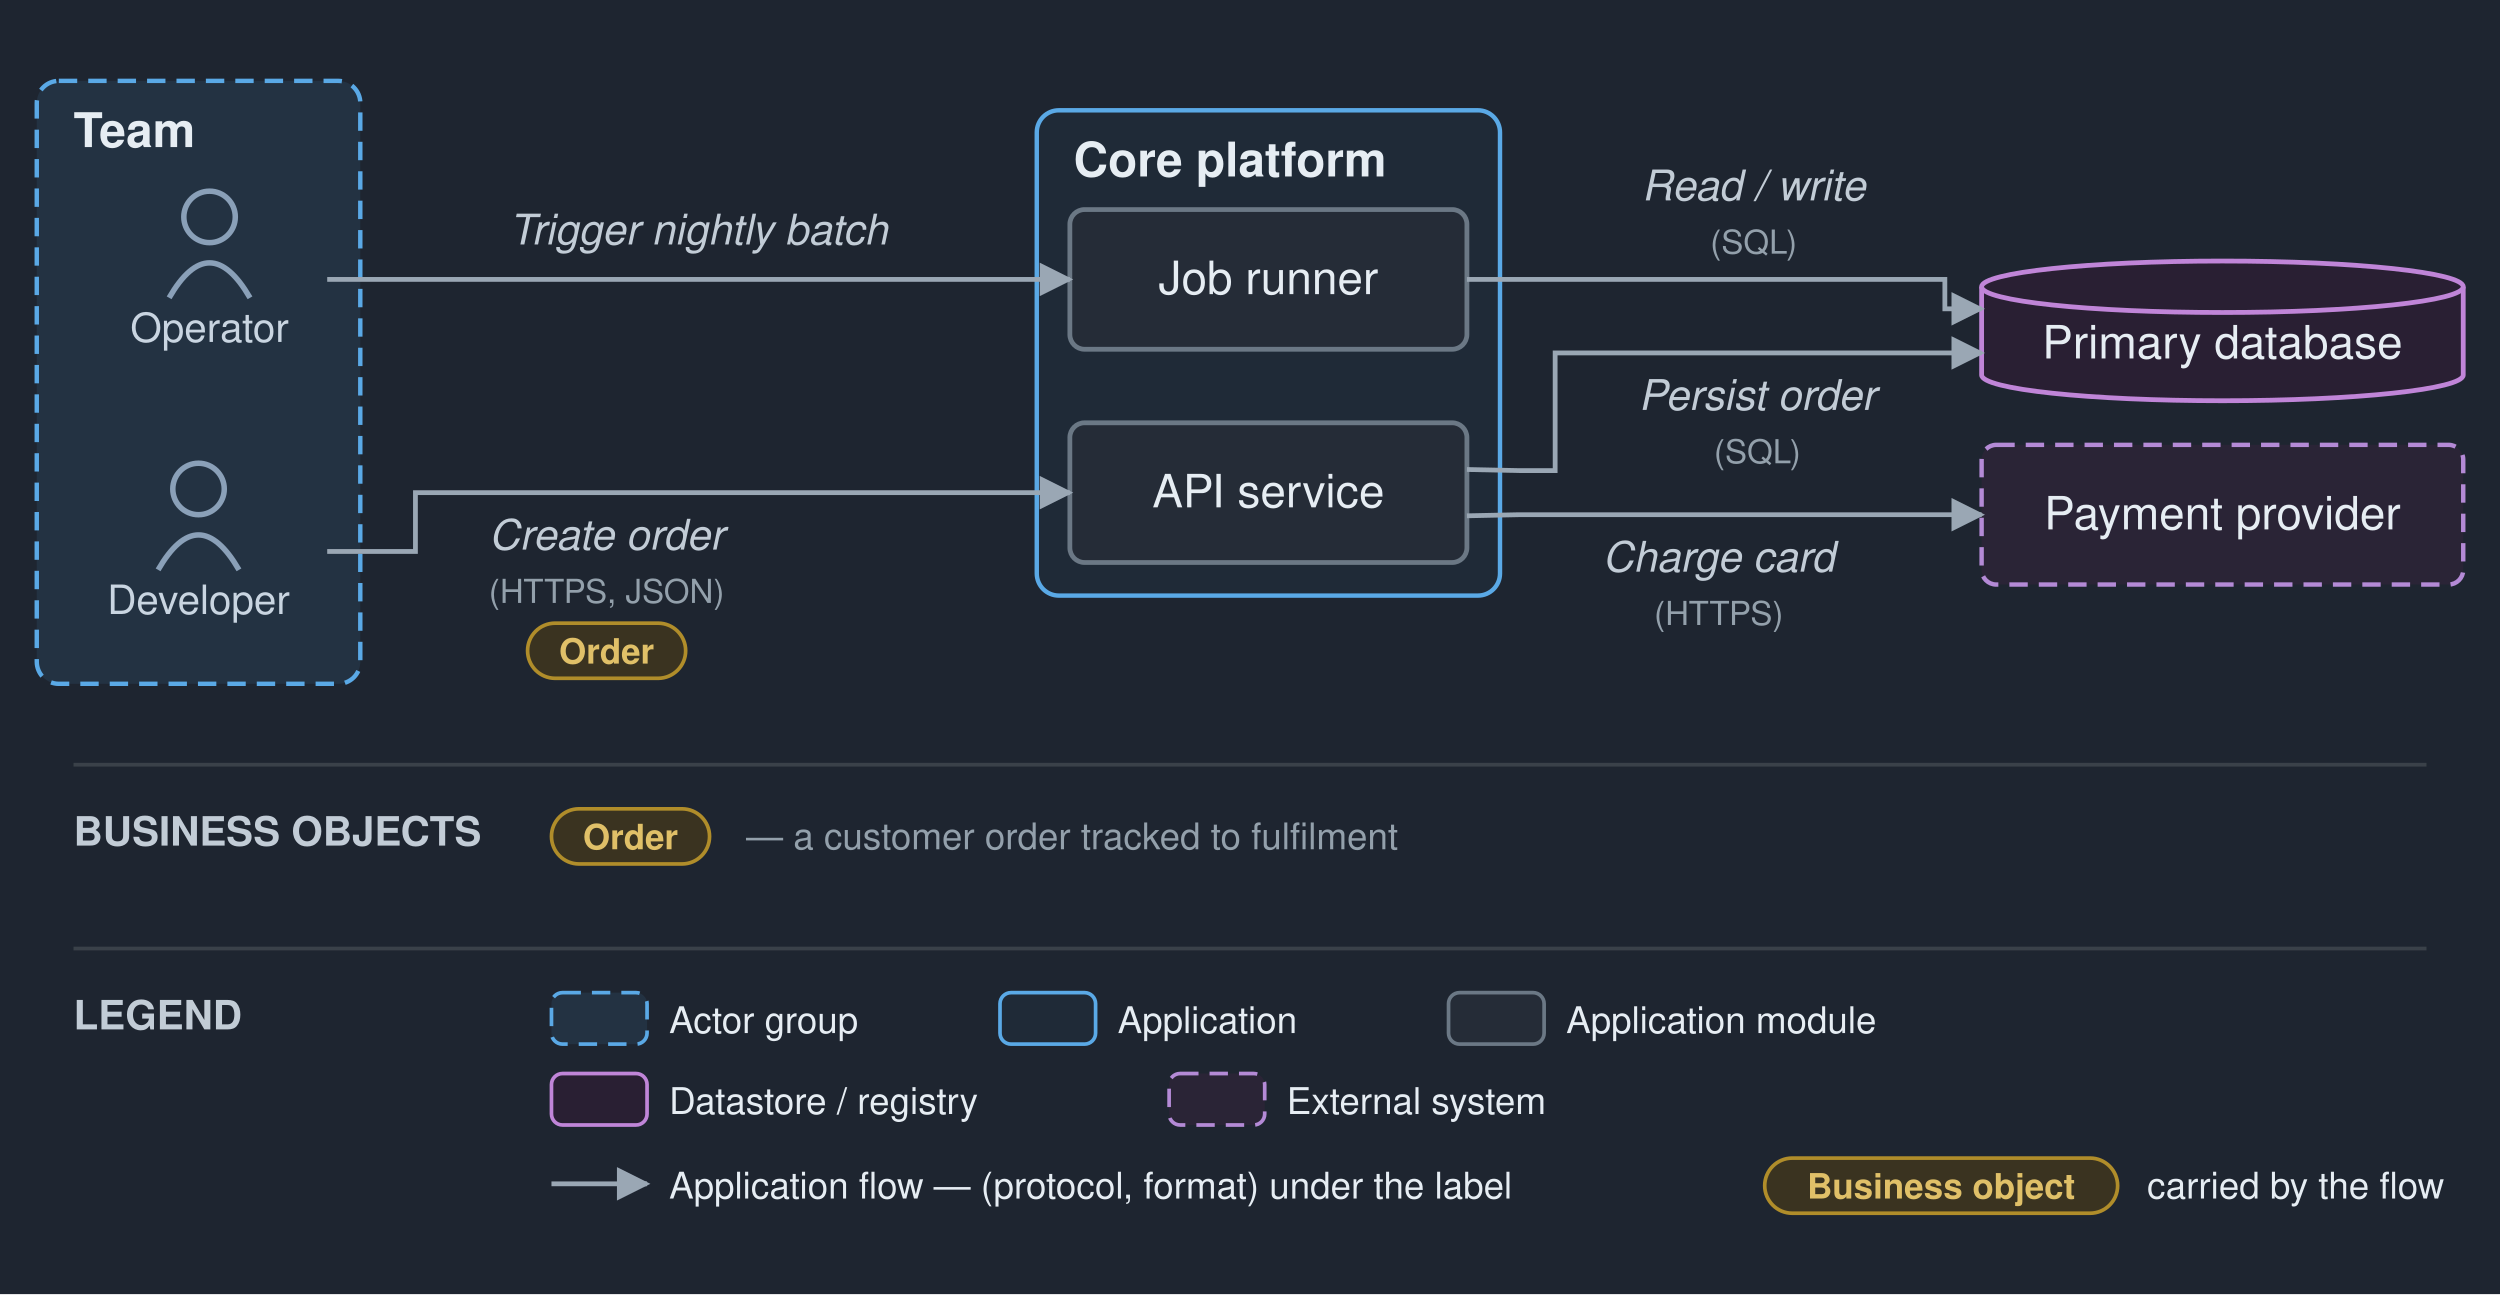
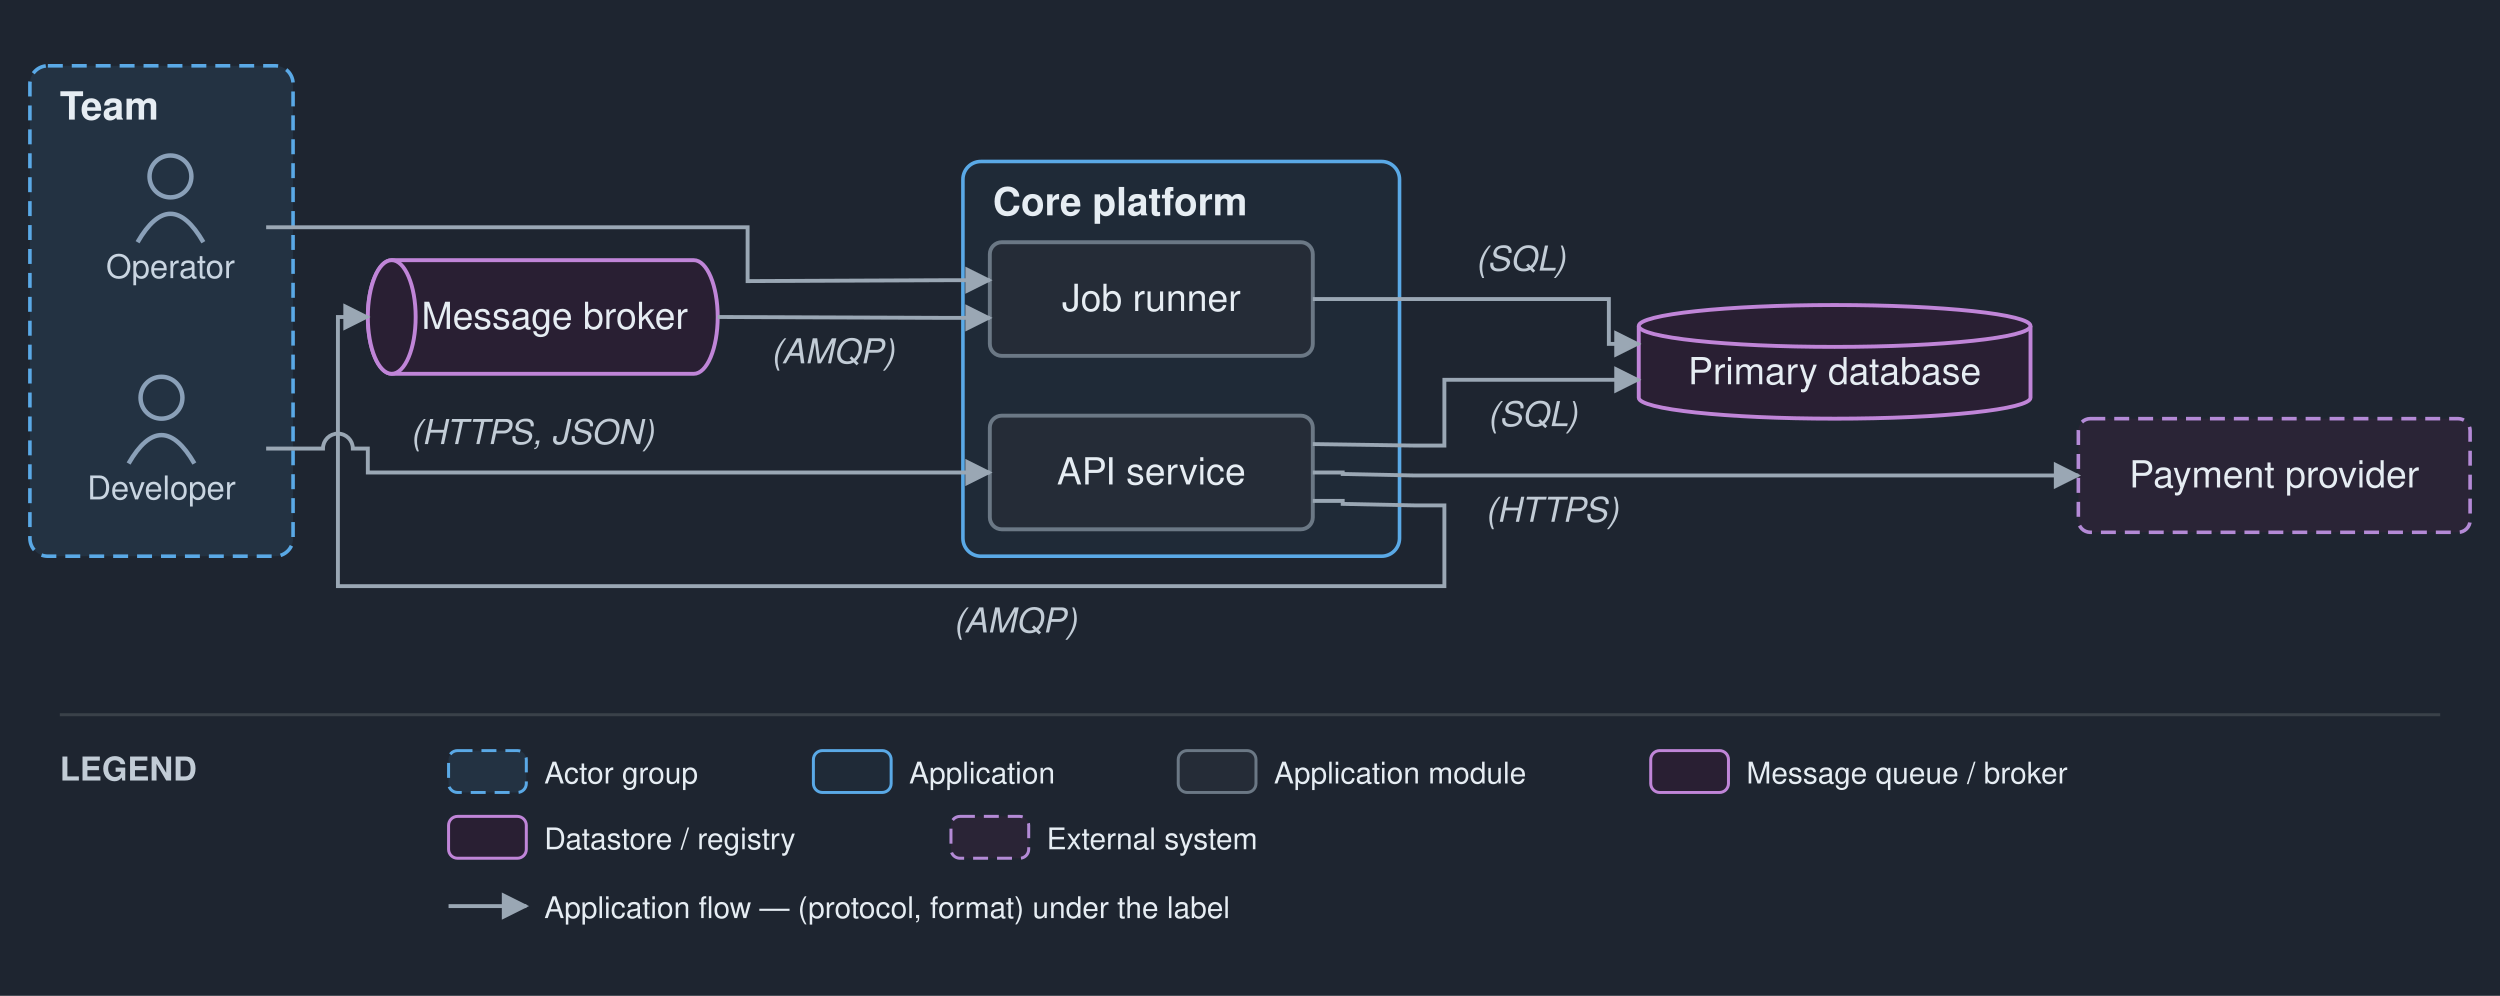
- <svg xmlns="http://www.w3.org/2000/svg" viewBox="0 0 680 352" font-family="Helvetica,Arial,sans-serif">
+ <svg xmlns="http://www.w3.org/2000/svg" viewBox="0 0 836 333" font-family="Helvetica,Arial,sans-serif">
  <defs>
    <marker id="arr" viewBox="0 0 10 10" refX="9" refY="5" markerWidth="7" markerHeight="7" orient="auto-start-reverse">
      <path d="M0,0 L10,5 L0,10 z" fill="#9aa7b4" />
    </marker>
  </defs>
-   <rect width="680" height="352" fill="#1e2530" />
+   <rect width="836" height="333" fill="#1e2530" />
  <rect x="10" y="22" width="88" height="164" rx="6" fill="#233242" stroke="#5aa9e6" stroke-width="1.2" stroke-dasharray="5 3" />
  <text x="20" y="40" font-size="13" font-weight="bold" fill="#e6edf3">Team</text>
-   <rect x="282" y="30" width="126" height="132" rx="6" fill="#1f2a37" stroke="#5aa9e6" stroke-width="1.2" />
-   <text x="292" y="48" font-size="13" font-weight="bold" fill="#e6edf3">Core platform</text>
+   <rect x="322" y="54" width="146" height="132" rx="6" fill="#1f2a37" stroke="#5aa9e6" stroke-width="1.2" />
+   <text x="332" y="72" font-size="13" font-weight="bold" fill="#e6edf3">Core platform</text>
  <circle cx="54" cy="133" r="7" fill="none" stroke="#8aa0b8" stroke-width="1.5" />
  <path d="M 43 155 q 11 -19 22 0" fill="none" stroke="#8aa0b8" stroke-width="1.5" />
  <text x="54" y="167" font-size="11" text-anchor="middle" fill="#c9d5e1">Developer</text>
  <circle cx="57" cy="59" r="7" fill="none" stroke="#8aa0b8" stroke-width="1.5" />
  <path d="M 46 81 q 11 -19 22 0" fill="none" stroke="#8aa0b8" stroke-width="1.5" />
  <text x="57" y="93" font-size="11" text-anchor="middle" fill="#c9d5e1">Operator</text>
-   <rect x="291" y="115" width="108" height="38" rx="4" fill="#252c37" stroke="#6b7885" stroke-width="1.3" />
-   <text x="345" y="138" font-size="12.5" text-anchor="middle" fill="#e6edf3">API service</text>
-   <rect x="291" y="57" width="108" height="38" rx="4" fill="#252c37" stroke="#6b7885" stroke-width="1.3" />
-   <text x="345" y="80" font-size="12.5" text-anchor="middle" fill="#e6edf3">Job runner</text>
-   <path d="M 539 78 v 24 a 65.5 7 0 0 0 131 0 v -24" fill="#291f33" stroke="#c085d8" stroke-width="1.3" />
-   <ellipse cx="604.5" cy="78" rx="65.5" ry="7" fill="#291f33" stroke="#c085d8" stroke-width="1.3" />
-   <text x="604.5" y="97.5" font-size="12.5" text-anchor="middle" fill="#e6edf3">Primary database</text>
-   <rect x="539" y="121" width="131" height="38" rx="4" fill="#2a2436" stroke="#b48ad6" stroke-width="1.2" stroke-dasharray="5 3" />
-   <text x="604.5" y="144" font-size="12.5" text-anchor="middle" fill="#e6edf3">Payment provider</text>
-   <path d="M 89 150 L 113 150 L 113 134 L 291 134" fill="none" stroke="#9aa7b4" stroke-width="1.3" marker-end="url(#arr)" />
-   <text x="165" y="149.5" font-size="11.5" text-anchor="middle" fill="#c2ccd6" font-style="italic" stroke="#1e2530" stroke-width="2.5" paint-order="stroke" stroke-linejoin="round">Create order</text>
-   <text x="165" y="164" font-size="9" text-anchor="middle" fill="#93a0ab" stroke="#1e2530" stroke-width="2.5" paint-order="stroke" stroke-linejoin="round">(HTTPS, JSON)</text>
-   <rect x="143.5" y="169.5" width="43" height="15" rx="7.5" fill="#3a3320" stroke="#b08d2a" stroke-width="1" />
-   <text x="165" y="180.5" font-size="9.5" text-anchor="middle" fill="#e0c068" font-weight="bold">Order</text>
-   <path d="M 399 127.7 L 413 128 L 423 128 L 423 96 L 539 96" fill="none" stroke="#9aa7b4" stroke-width="1.3" marker-end="url(#arr)" />
-   <text x="478" y="111.5" font-size="11.5" text-anchor="middle" fill="#c2ccd6" font-style="italic" stroke="#1e2530" stroke-width="2.5" paint-order="stroke" stroke-linejoin="round">Persist order</text>
-   <text x="478" y="126" font-size="9" text-anchor="middle" fill="#93a0ab" stroke="#1e2530" stroke-width="2.5" paint-order="stroke" stroke-linejoin="round">(SQL)</text>
-   <path d="M 399 140.3 L 413 140 L 539 140" fill="none" stroke="#9aa7b4" stroke-width="1.3" marker-end="url(#arr)" />
-   <text x="467.5" y="155.5" font-size="11.5" text-anchor="middle" fill="#c2ccd6" font-style="italic" stroke="#1e2530" stroke-width="2.5" paint-order="stroke" stroke-linejoin="round">Charge card</text>
-   <text x="467.5" y="170" font-size="9" text-anchor="middle" fill="#93a0ab" stroke="#1e2530" stroke-width="2.5" paint-order="stroke" stroke-linejoin="round">(HTTPS)</text>
-   <path d="M 89 76 L 291 76" fill="none" stroke="#9aa7b4" stroke-width="1.3" marker-end="url(#arr)" />
-   <text x="190" y="66.5" font-size="11.5" text-anchor="middle" fill="#c2ccd6" font-style="italic" stroke="#1e2530" stroke-width="2.5" paint-order="stroke" stroke-linejoin="round">Trigger nightly batch</text>
-   <path d="M 399 76 L 529 76 L 529 84 L 539 84" fill="none" stroke="#9aa7b4" stroke-width="1.3" marker-end="url(#arr)" />
-   <text x="477" y="54.5" font-size="11.5" text-anchor="middle" fill="#c2ccd6" font-style="italic" stroke="#1e2530" stroke-width="2.5" paint-order="stroke" stroke-linejoin="round">Read / write</text>
-   <text x="477" y="69" font-size="9" text-anchor="middle" fill="#93a0ab" stroke="#1e2530" stroke-width="2.5" paint-order="stroke" stroke-linejoin="round">(SQL)</text>
-   <line x1="20" y1="208" x2="660" y2="208" stroke="#3a4149" stroke-width="1" />
-   <text x="20" y="230" font-size="11" font-weight="bold" fill="#c2ccd6">BUSINESS OBJECTS</text>
-   <rect x="150" y="220" width="43" height="15" rx="7.5" fill="#3a3320" stroke="#b08d2a" />
-   <text x="171.5" y="231" font-size="9.5" text-anchor="middle" fill="#e0c068" font-weight="bold">Order</text>
-   <text x="203" y="231" font-size="10" fill="#93a0ab">— a customer order tracked to fulfilment</text>
-   <line x1="20" y1="258" x2="660" y2="258" stroke="#3a4149" stroke-width="1" />
-   <text x="20" y="280" font-size="11" font-weight="bold" fill="#c2ccd6">LEGEND</text>
-   <rect x="150" y="270" width="26" height="14" rx="3" fill="#233242" stroke="#5aa9e6" stroke-dasharray="5 3" />
-   <text x="182" y="281" font-size="10" fill="#e6edf3">Actor group</text>
-   <rect x="272" y="270" width="26" height="14" rx="3" fill="#1f2a37" stroke="#5aa9e6" />
-   <text x="304" y="281" font-size="10" fill="#e6edf3">Application</text>
-   <rect x="394" y="270" width="26" height="14" rx="3" fill="#252c37" stroke="#6b7885" />
-   <text x="426" y="281" font-size="10" fill="#e6edf3">Application module</text>
-   <rect x="150" y="292" width="26" height="14" rx="3" fill="#291f33" stroke="#c085d8" />
-   <text x="182" y="303" font-size="10" fill="#e6edf3">Datastore / registry</text>
-   <rect x="318" y="292" width="26" height="14" rx="3" fill="#2a2436" stroke="#b48ad6" stroke-dasharray="5 3" />
-   <text x="350" y="303" font-size="10" fill="#e6edf3">External system</text>
-   <line x1="150" y1="322" x2="176" y2="322" stroke="#9aa7b4" stroke-width="1.3" marker-end="url(#arr)" />
-   <text x="182" y="326" font-size="10" fill="#e6edf3">Application flow — (protocol, format) under the label</text>
-   <rect x="480" y="315" width="96" height="15" rx="7.5" fill="#3a3320" stroke="#b08d2a" />
-   <text x="528" y="326" font-size="9.5" text-anchor="middle" fill="#e0c068" font-weight="bold">Business object</text>
-   <text x="584" y="326" font-size="10" fill="#e6edf3">carried by the flow</text>
+   <rect x="331" y="139" width="108" height="38" rx="4" fill="#252c37" stroke="#6b7885" stroke-width="1.3" />
+   <text x="385" y="162" font-size="12.5" text-anchor="middle" fill="#e6edf3">API service</text>
+   <rect x="331" y="81" width="108" height="38" rx="4" fill="#252c37" stroke="#6b7885" stroke-width="1.3" />
+   <text x="385" y="104" font-size="12.5" text-anchor="middle" fill="#e6edf3">Job runner</text>
+   <path d="M 131 87 h 101 a 8 19 0 0 1 0 38 h -101 a 8 19 0 0 1 0 -38" fill="#291f33" stroke="#c085d8" stroke-width="1.3" />
+   <ellipse cx="131" cy="106" rx="8" ry="19" fill="#291f33" stroke="#c085d8" stroke-width="1.3" />
+   <text x="185.5" y="110" font-size="12.5" text-anchor="middle" fill="#e6edf3">Message broker</text>
+   <path d="M 548 109 v 24 a 65.5 7 0 0 0 131 0 v -24" fill="#291f33" stroke="#c085d8" stroke-width="1.3" />
+   <ellipse cx="613.5" cy="109" rx="65.5" ry="7" fill="#291f33" stroke="#c085d8" stroke-width="1.3" />
+   <text x="613.5" y="128.5" font-size="12.5" text-anchor="middle" fill="#e6edf3">Primary database</text>
+   <rect x="695" y="140" width="131" height="38" rx="4" fill="#2a2436" stroke="#b48ad6" stroke-width="1.2" stroke-dasharray="5 3" />
+   <text x="760.5" y="163" font-size="12.5" text-anchor="middle" fill="#e6edf3">Payment provider</text>
+   <path d="M 89 150 L 108 150 A 5 5 0 0 1 118 150 L 123 150 L 123 158 L 331 158" fill="none" stroke="#9aa7b4" stroke-width="1.3" marker-end="url(#arr)" />
+   <text x="178" y="148.5" font-size="11.5" text-anchor="middle" fill="#c2ccd6" font-style="italic" stroke="#1e2530" stroke-width="2.5" paint-order="stroke" stroke-linejoin="round">(HTTPS, JSON)</text>
+   <path d="M 439 148.5 L 473 149 L 483 149 L 483 127 L 548 127" fill="none" stroke="#9aa7b4" stroke-width="1.3" marker-end="url(#arr)" />
+   <text x="512.5" y="142.5" font-size="11.5" text-anchor="middle" fill="#c2ccd6" font-style="italic" stroke="#1e2530" stroke-width="2.5" paint-order="stroke" stroke-linejoin="round">(SQL)</text>
+   <path d="M 439 167.5 L 449 167.5 L 449 168.5 L 473 169 L 483 169 L 483 196 L 113 196 L 113 106 L 123 106" fill="none" stroke="#9aa7b4" stroke-width="1.3" marker-end="url(#arr)" />
+   <text x="339.5" y="211.5" font-size="11.5" text-anchor="middle" fill="#c2ccd6" font-style="italic" stroke="#1e2530" stroke-width="2.5" paint-order="stroke" stroke-linejoin="round">(AMQP)</text>
+   <path d="M 240 106 L 317 106.3 L 331 106.3" fill="none" stroke="#9aa7b4" stroke-width="1.3" marker-end="url(#arr)" />
+   <text x="278.5" y="121.5" font-size="11.5" text-anchor="middle" fill="#c2ccd6" font-style="italic" stroke="#1e2530" stroke-width="2.5" paint-order="stroke" stroke-linejoin="round">(AMQP)</text>
+   <path d="M 439 158 L 449 158 L 449 158.5 L 473 159 L 695 159" fill="none" stroke="#9aa7b4" stroke-width="1.3" marker-end="url(#arr)" />
+   <text x="519" y="174.5" font-size="11.5" text-anchor="middle" fill="#c2ccd6" font-style="italic" stroke="#1e2530" stroke-width="2.5" paint-order="stroke" stroke-linejoin="round">(HTTPS)</text>
+   <path d="M 89 76 L 250 76 L 250 94 L 317 93.7 L 331 93.7" fill="none" stroke="#9aa7b4" stroke-width="1.3" marker-end="url(#arr)" />
+   <path d="M 439 100 L 538 100 L 538 115 L 548 115" fill="none" stroke="#9aa7b4" stroke-width="1.3" marker-end="url(#arr)" />
+   <text x="508.5" y="90.5" font-size="11.5" text-anchor="middle" fill="#c2ccd6" font-style="italic" stroke="#1e2530" stroke-width="2.5" paint-order="stroke" stroke-linejoin="round">(SQL)</text>
+   <line x1="20" y1="239" x2="816" y2="239" stroke="#3a4149" stroke-width="1" />
+   <text x="20" y="261" font-size="11" font-weight="bold" fill="#c2ccd6">LEGEND</text>
+   <rect x="150" y="251" width="26" height="14" rx="3" fill="#233242" stroke="#5aa9e6" stroke-dasharray="5 3" />
+   <text x="182" y="262" font-size="10" fill="#e6edf3">Actor group</text>
+   <rect x="272" y="251" width="26" height="14" rx="3" fill="#1f2a37" stroke="#5aa9e6" />
+   <text x="304" y="262" font-size="10" fill="#e6edf3">Application</text>
+   <rect x="394" y="251" width="26" height="14" rx="3" fill="#252c37" stroke="#6b7885" />
+   <text x="426" y="262" font-size="10" fill="#e6edf3">Application module</text>
+   <rect x="552" y="251" width="26" height="14" rx="3" fill="#291f33" stroke="#c085d8" />
+   <text x="584" y="262" font-size="10" fill="#e6edf3">Message queue / broker</text>
+   <rect x="150" y="273" width="26" height="14" rx="3" fill="#291f33" stroke="#c085d8" />
+   <text x="182" y="284" font-size="10" fill="#e6edf3">Datastore / registry</text>
+   <rect x="318" y="273" width="26" height="14" rx="3" fill="#2a2436" stroke="#b48ad6" stroke-dasharray="5 3" />
+   <text x="350" y="284" font-size="10" fill="#e6edf3">External system</text>
+   <line x1="150" y1="303" x2="176" y2="303" stroke="#9aa7b4" stroke-width="1.3" marker-end="url(#arr)" />
+   <text x="182" y="307" font-size="10" fill="#e6edf3">Application flow — (protocol, format) under the label</text>
</svg>
